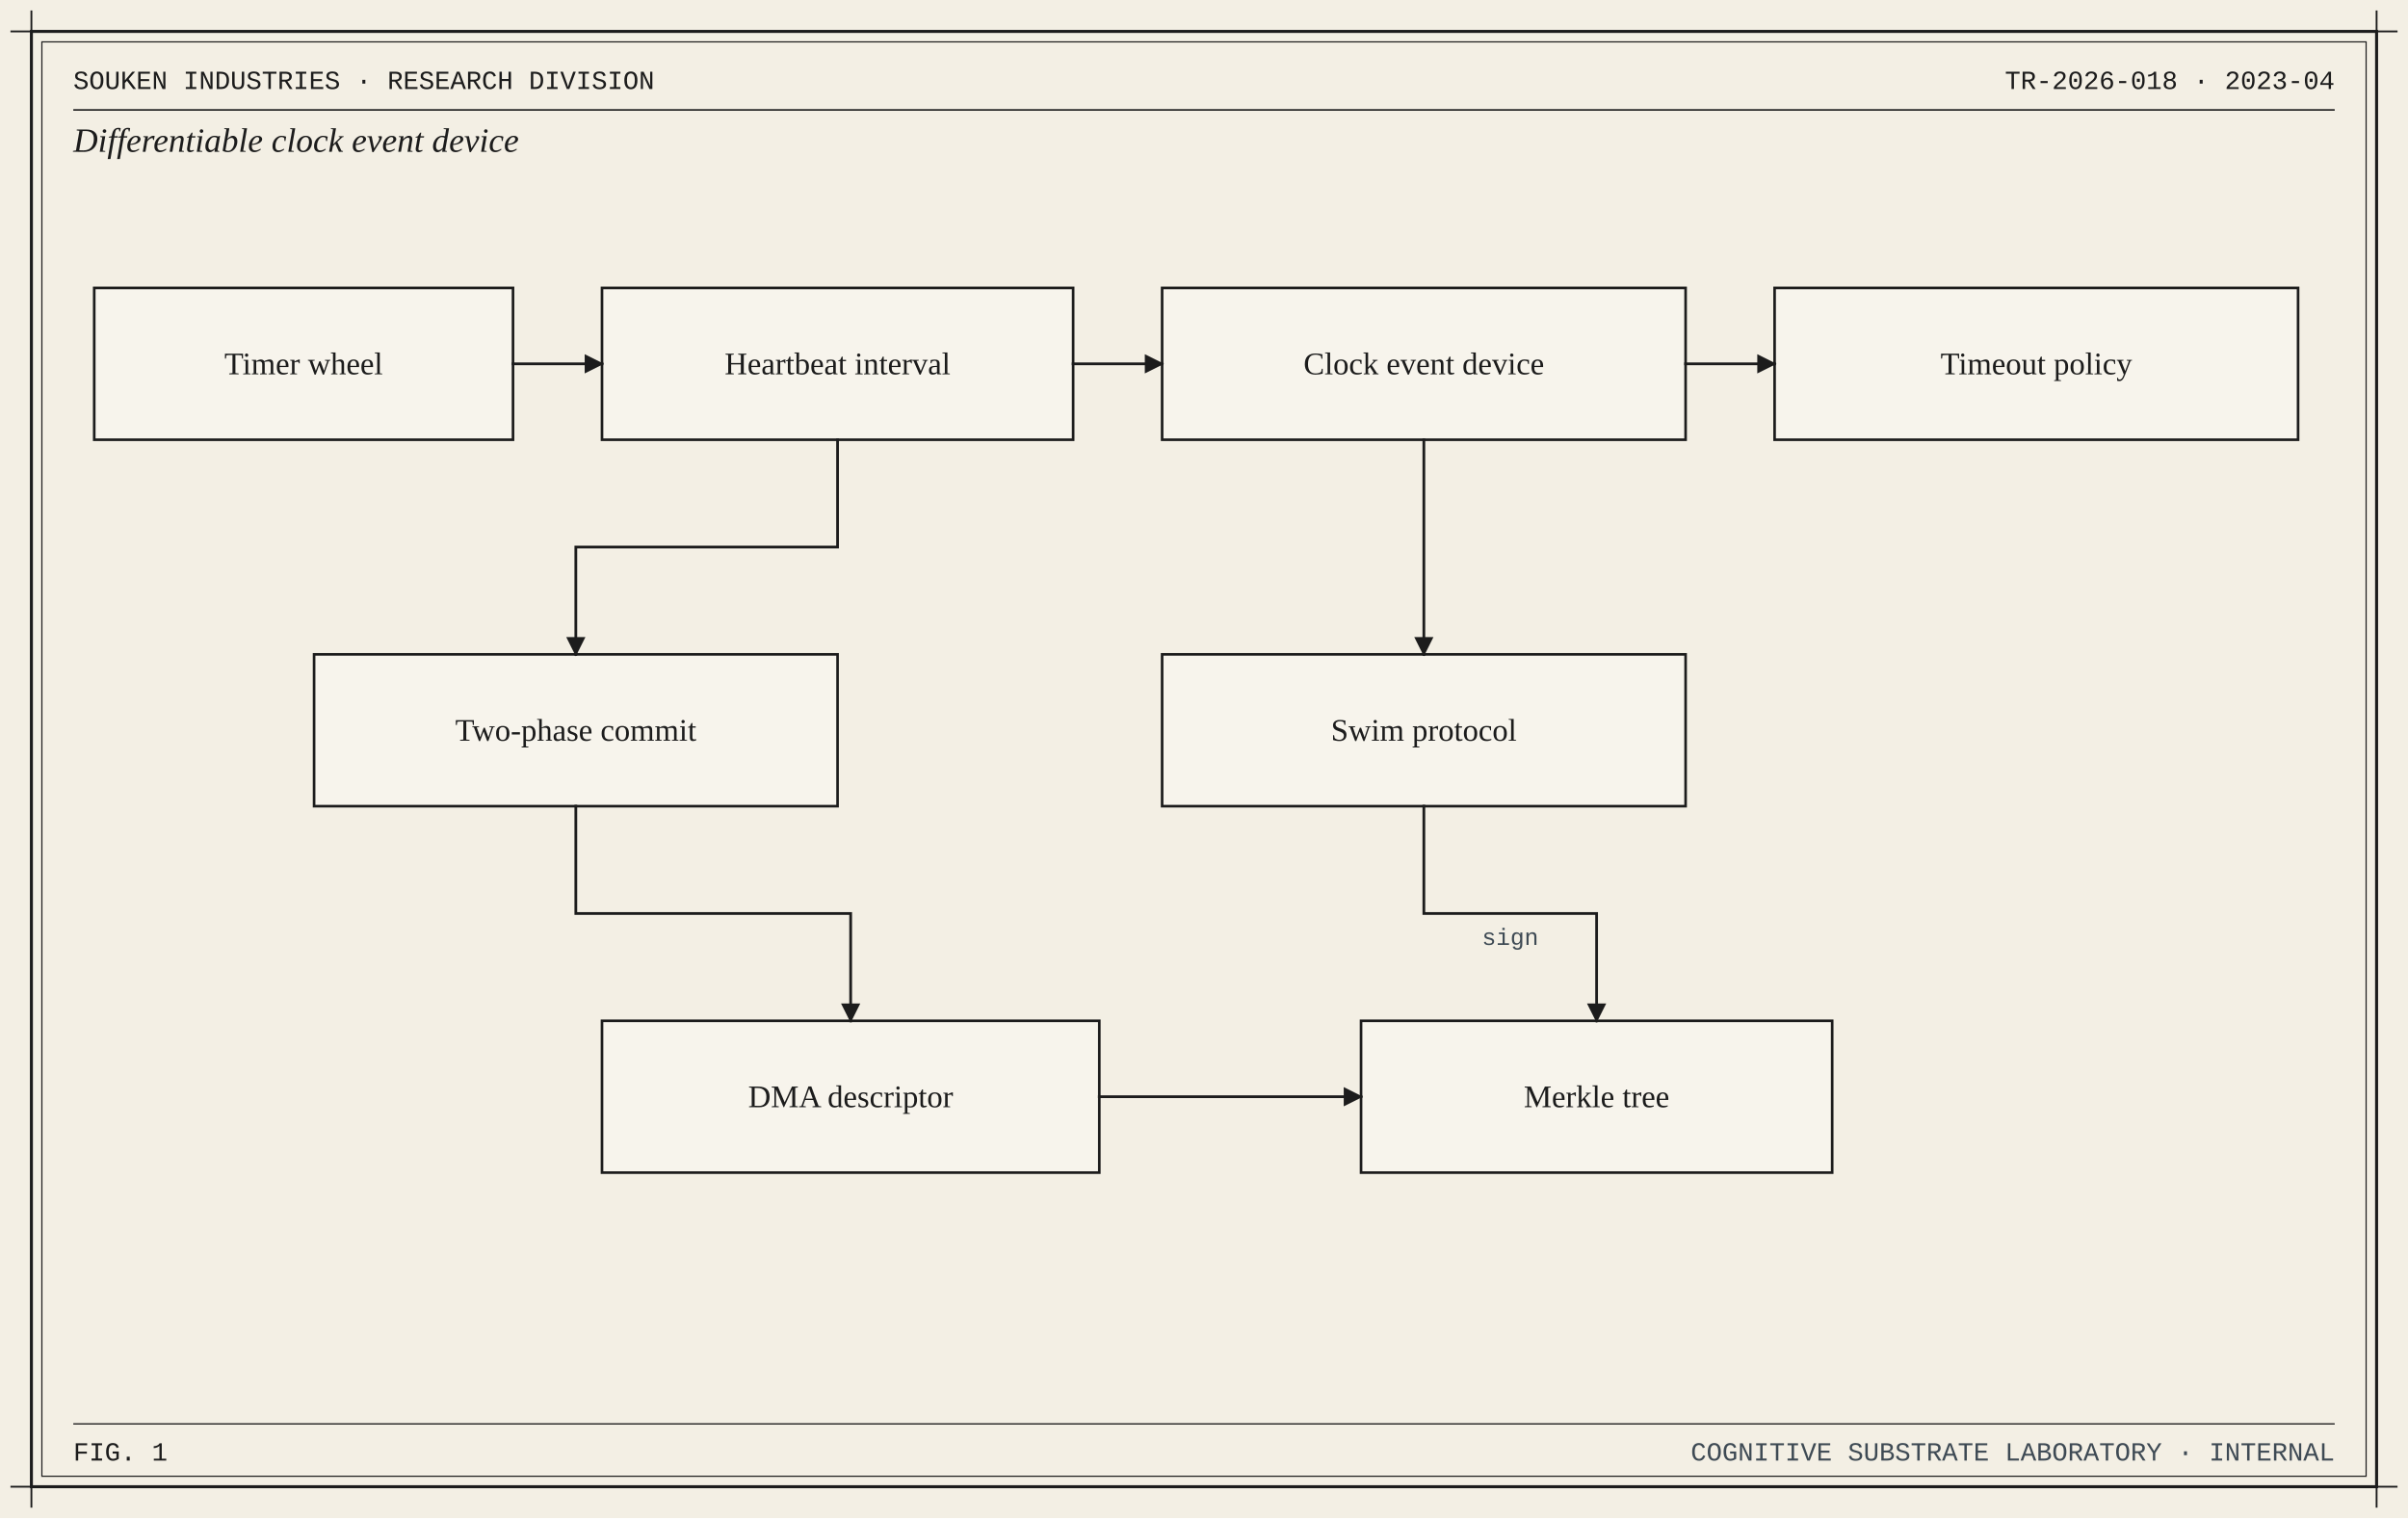
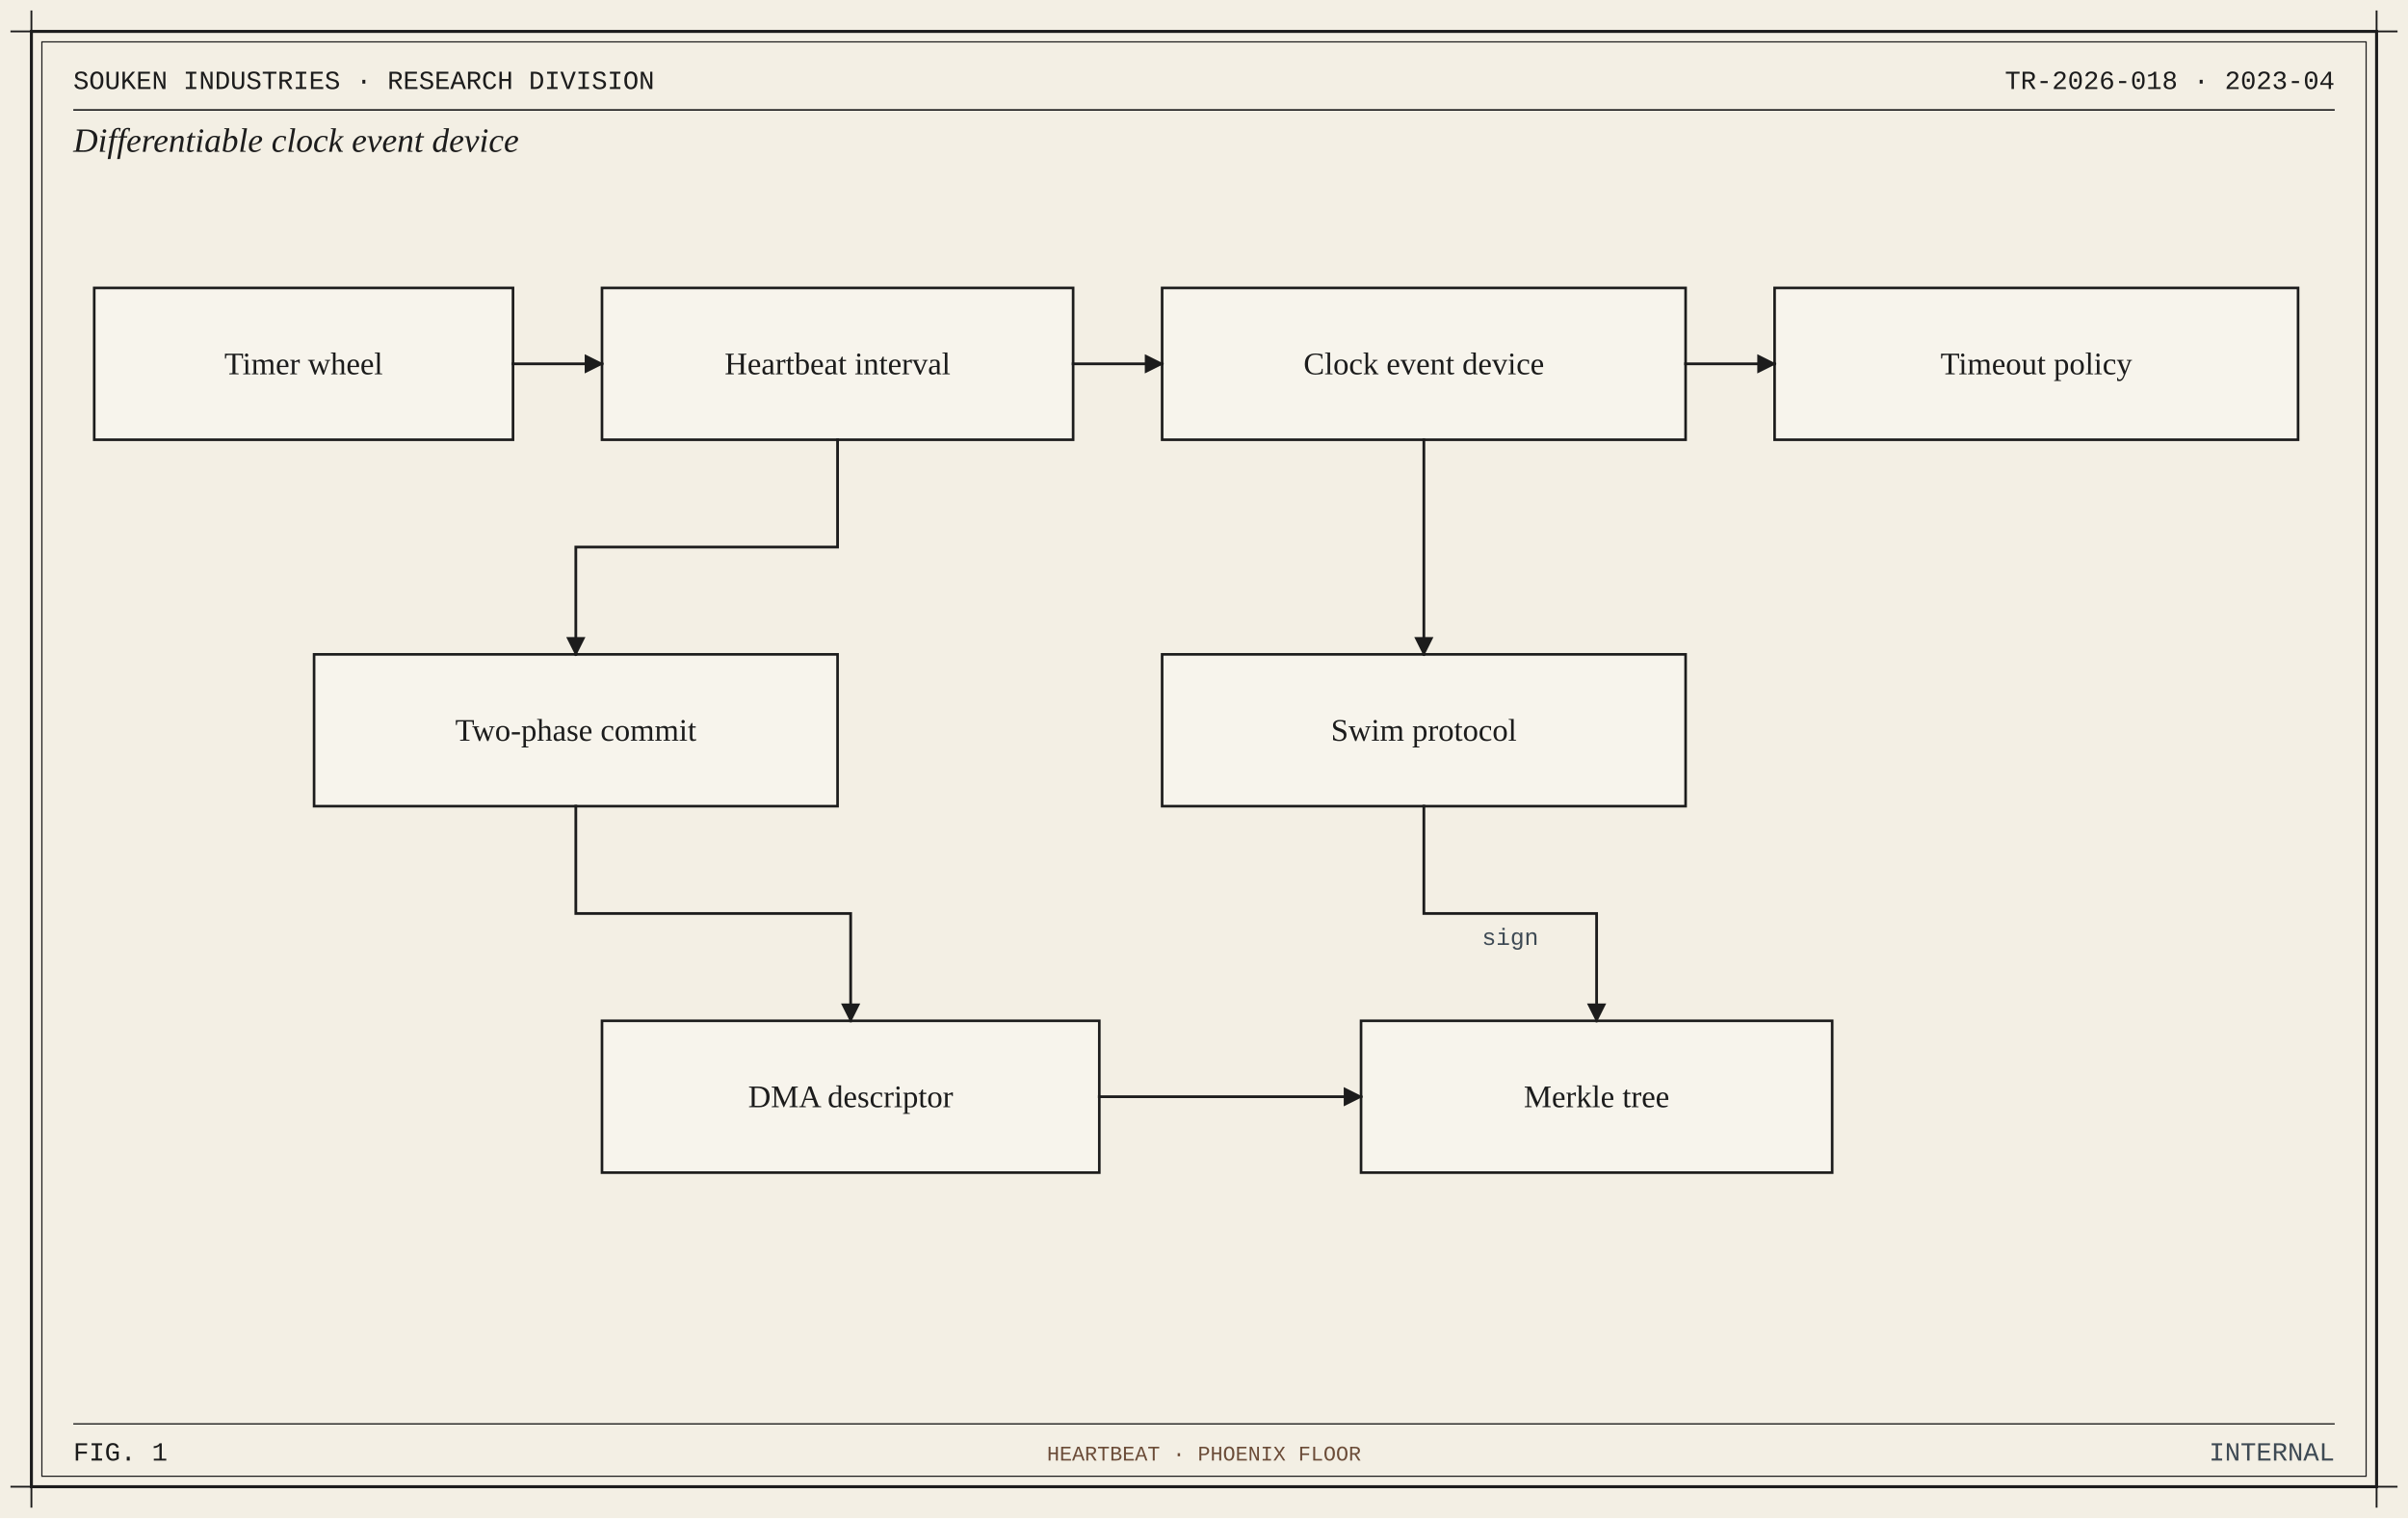
<svg xmlns="http://www.w3.org/2000/svg" width="920" height="580" viewBox="0 0 920 580">
  <defs>
    <marker id="arrow" viewBox="0 0 10 10" refX="9" refY="5" markerWidth="7" markerHeight="7" orient="auto">
      <path d="M0 0 L10 5 L0 10 Z" fill="#1c1c1c" />
    </marker>
    <pattern id="hatch" patternUnits="userSpaceOnUse" width="6" height="6" patternTransform="rotate(45)">
      <line x1="0" y1="0" x2="0" y2="6" stroke="#1c1c1c" stroke-width="0.7" />
    </pattern>
  </defs>
  <rect x="0.00" y="0.00" width="920.00" height="580.00" fill="#f3efe4" stroke="none" stroke-width="1" />
  <rect x="12.00" y="12.00" width="896.00" height="556.00" fill="none" stroke="#1c1c1c" stroke-width="1.15" />
  <rect x="16.00" y="16.00" width="888.00" height="548.00" fill="none" stroke="#1c1c1c" stroke-width="0.45" />
  <line x1="12.00" y1="12.00" x2="4.00" y2="12.00" stroke="#1c1c1c" stroke-width="0.7" />
  <line x1="12.00" y1="12.00" x2="12.00" y2="4.00" stroke="#1c1c1c" stroke-width="0.7" />
  <line x1="908.00" y1="12.00" x2="916.00" y2="12.00" stroke="#1c1c1c" stroke-width="0.7" />
  <line x1="908.00" y1="12.00" x2="908.00" y2="4.00" stroke="#1c1c1c" stroke-width="0.7" />
  <line x1="12.00" y1="568.00" x2="4.00" y2="568.00" stroke="#1c1c1c" stroke-width="0.7" />
  <line x1="12.00" y1="568.00" x2="12.00" y2="576.00" stroke="#1c1c1c" stroke-width="0.7" />
  <line x1="908.00" y1="568.00" x2="916.00" y2="568.00" stroke="#1c1c1c" stroke-width="0.7" />
  <line x1="908.00" y1="568.00" x2="908.00" y2="576.00" stroke="#1c1c1c" stroke-width="0.7" />
  <text x="28.00" y="34.00" fill="#1c1c1c" font-size="10" font-family="Liberation Mono, Courier New, monospace" font-style="normal" font-weight="normal" text-anchor="start">SOUKEN INDUSTRIES  ·  RESEARCH DIVISION</text>
  <text x="892.00" y="34.00" fill="#1c1c1c" font-size="10" font-family="Liberation Mono, Courier New, monospace" font-style="normal" font-weight="normal" text-anchor="end">TR-2026-018  ·  2023-04</text>
  <line x1="28.00" y1="42.00" x2="892.00" y2="42.00" stroke="#1c1c1c" stroke-width="0.6" />
  <text x="28.00" y="58.00" fill="#1c1c1c" font-size="13" font-family="Liberation Serif, Times New Roman, serif" font-style="italic" font-weight="normal" text-anchor="start">Differentiable clock event device</text>
  <line x1="28.00" y1="544.00" x2="892.00" y2="544.00" stroke="#1c1c1c" stroke-width="0.5" />
  <text x="28.00" y="558.00" fill="#1c1c1c" font-size="10" font-family="Liberation Mono, Courier New, monospace" font-style="normal" font-weight="normal" text-anchor="start">FIG. 1</text>
-   <text x="892.00" y="558.00" fill="#3e4a54" font-size="10" font-family="Liberation Mono, Courier New, monospace" font-style="normal" font-weight="normal" text-anchor="end">COGNITIVE SUBSTRATE LABORATORY  ·  INTERNAL</text>
+   <text x="460.00" y="558.00" fill="#6b4c38" font-size="8" font-family="Liberation Mono, Courier New, monospace" font-style="normal" font-weight="normal" text-anchor="middle">HEARTBEAT  ·  PHOENIX FLOOR</text>
+   <text x="892.00" y="558.00" fill="#3e4a54" font-size="10" font-family="Liberation Mono, Courier New, monospace" font-style="normal" font-weight="normal" text-anchor="end">INTERNAL</text>
  <rect x="36.00" y="110.00" width="160.00" height="58.00" fill="#f7f4ec" stroke="#1c1c1c" stroke-width="1.0" />
  <text x="116.00" y="143.00" fill="#1c1c1c" font-size="12" font-family="Liberation Serif, Times New Roman, serif" font-style="normal" font-weight="normal" text-anchor="middle">Timer wheel</text>
  <rect x="230.00" y="110.00" width="180.00" height="58.00" fill="#f7f4ec" stroke="#1c1c1c" stroke-width="1.0" />
  <text x="320.00" y="143.00" fill="#1c1c1c" font-size="12" font-family="Liberation Serif, Times New Roman, serif" font-style="normal" font-weight="normal" text-anchor="middle">Heartbeat interval</text>
  <rect x="444.00" y="110.00" width="200.00" height="58.00" fill="#f7f4ec" stroke="#1c1c1c" stroke-width="1.0" />
  <text x="544.00" y="143.00" fill="#1c1c1c" font-size="12" font-family="Liberation Serif, Times New Roman, serif" font-style="normal" font-weight="normal" text-anchor="middle">Clock event device</text>
  <rect x="678.00" y="110.00" width="200.00" height="58.00" fill="#f7f4ec" stroke="#1c1c1c" stroke-width="1.0" />
  <text x="778.00" y="143.00" fill="#1c1c1c" font-size="12" font-family="Liberation Serif, Times New Roman, serif" font-style="normal" font-weight="normal" text-anchor="middle">Timeout policy</text>
  <rect x="120.00" y="250.00" width="200.00" height="58.00" fill="#f7f4ec" stroke="#1c1c1c" stroke-width="1.0" />
  <text x="220.00" y="283.00" fill="#1c1c1c" font-size="12" font-family="Liberation Serif, Times New Roman, serif" font-style="normal" font-weight="normal" text-anchor="middle">Two-phase commit</text>
  <rect x="444.00" y="250.00" width="200.00" height="58.00" fill="#f7f4ec" stroke="#1c1c1c" stroke-width="1.0" />
  <text x="544.00" y="283.00" fill="#1c1c1c" font-size="12" font-family="Liberation Serif, Times New Roman, serif" font-style="normal" font-weight="normal" text-anchor="middle">Swim protocol</text>
  <rect x="230.00" y="390.00" width="190.00" height="58.00" fill="#f7f4ec" stroke="#1c1c1c" stroke-width="1.0" />
  <text x="325.00" y="423.00" fill="#1c1c1c" font-size="12" font-family="Liberation Serif, Times New Roman, serif" font-style="normal" font-weight="normal" text-anchor="middle">DMA descriptor</text>
  <rect x="520.00" y="390.00" width="180.00" height="58.00" fill="#f7f4ec" stroke="#1c1c1c" stroke-width="1.0" />
  <text x="610.00" y="423.00" fill="#1c1c1c" font-size="12" font-family="Liberation Serif, Times New Roman, serif" font-style="normal" font-weight="normal" text-anchor="middle">Merkle tree</text>
  <path d="M 196.00 139.00 L 230.00 139.00" fill="none" stroke="#1c1c1c" stroke-width="1.05" stroke-linejoin="miter" stroke-linecap="square" marker-end="url(#arrow)" />
  <path d="M 410.00 139.00 L 444.00 139.00" fill="none" stroke="#1c1c1c" stroke-width="1.05" stroke-linejoin="miter" stroke-linecap="square" marker-end="url(#arrow)" />
  <path d="M 644.00 139.00 L 678.00 139.00" fill="none" stroke="#1c1c1c" stroke-width="1.05" stroke-linejoin="miter" stroke-linecap="square" marker-end="url(#arrow)" />
  <path d="M 320.00 168.00 L 320.00 209.00 L 220.00 209.00 L 220.00 250.00" fill="none" stroke="#1c1c1c" stroke-width="1.05" stroke-linejoin="miter" stroke-linecap="square" marker-end="url(#arrow)" />
  <path d="M 544.00 168.00 L 544.00 250.00" fill="none" stroke="#1c1c1c" stroke-width="1.05" stroke-linejoin="miter" stroke-linecap="square" marker-end="url(#arrow)" />
  <path d="M 220.00 308.00 L 220.00 349.00 L 325.00 349.00 L 325.00 390.00" fill="none" stroke="#1c1c1c" stroke-width="1.05" stroke-linejoin="miter" stroke-linecap="square" marker-end="url(#arrow)" />
  <path d="M 544.00 308.00 L 544.00 349.00 L 610.00 349.00 L 610.00 390.00" fill="none" stroke="#1c1c1c" stroke-width="1.05" stroke-linejoin="miter" stroke-linecap="square" marker-end="url(#arrow)" />
  <rect x="560.80" y="351.00" width="32.40" height="13.00" fill="#f3efe4" stroke="none" stroke-width="1" />
  <text x="577.00" y="361.00" fill="#3e4a54" font-size="9" font-family="Liberation Mono, Courier New, monospace" font-style="normal" font-weight="normal" text-anchor="middle">sign</text>
  <path d="M 420.00 419.00 L 520.00 419.00" fill="none" stroke="#1c1c1c" stroke-width="1.05" stroke-linejoin="miter" stroke-linecap="square" marker-end="url(#arrow)" />
</svg>
